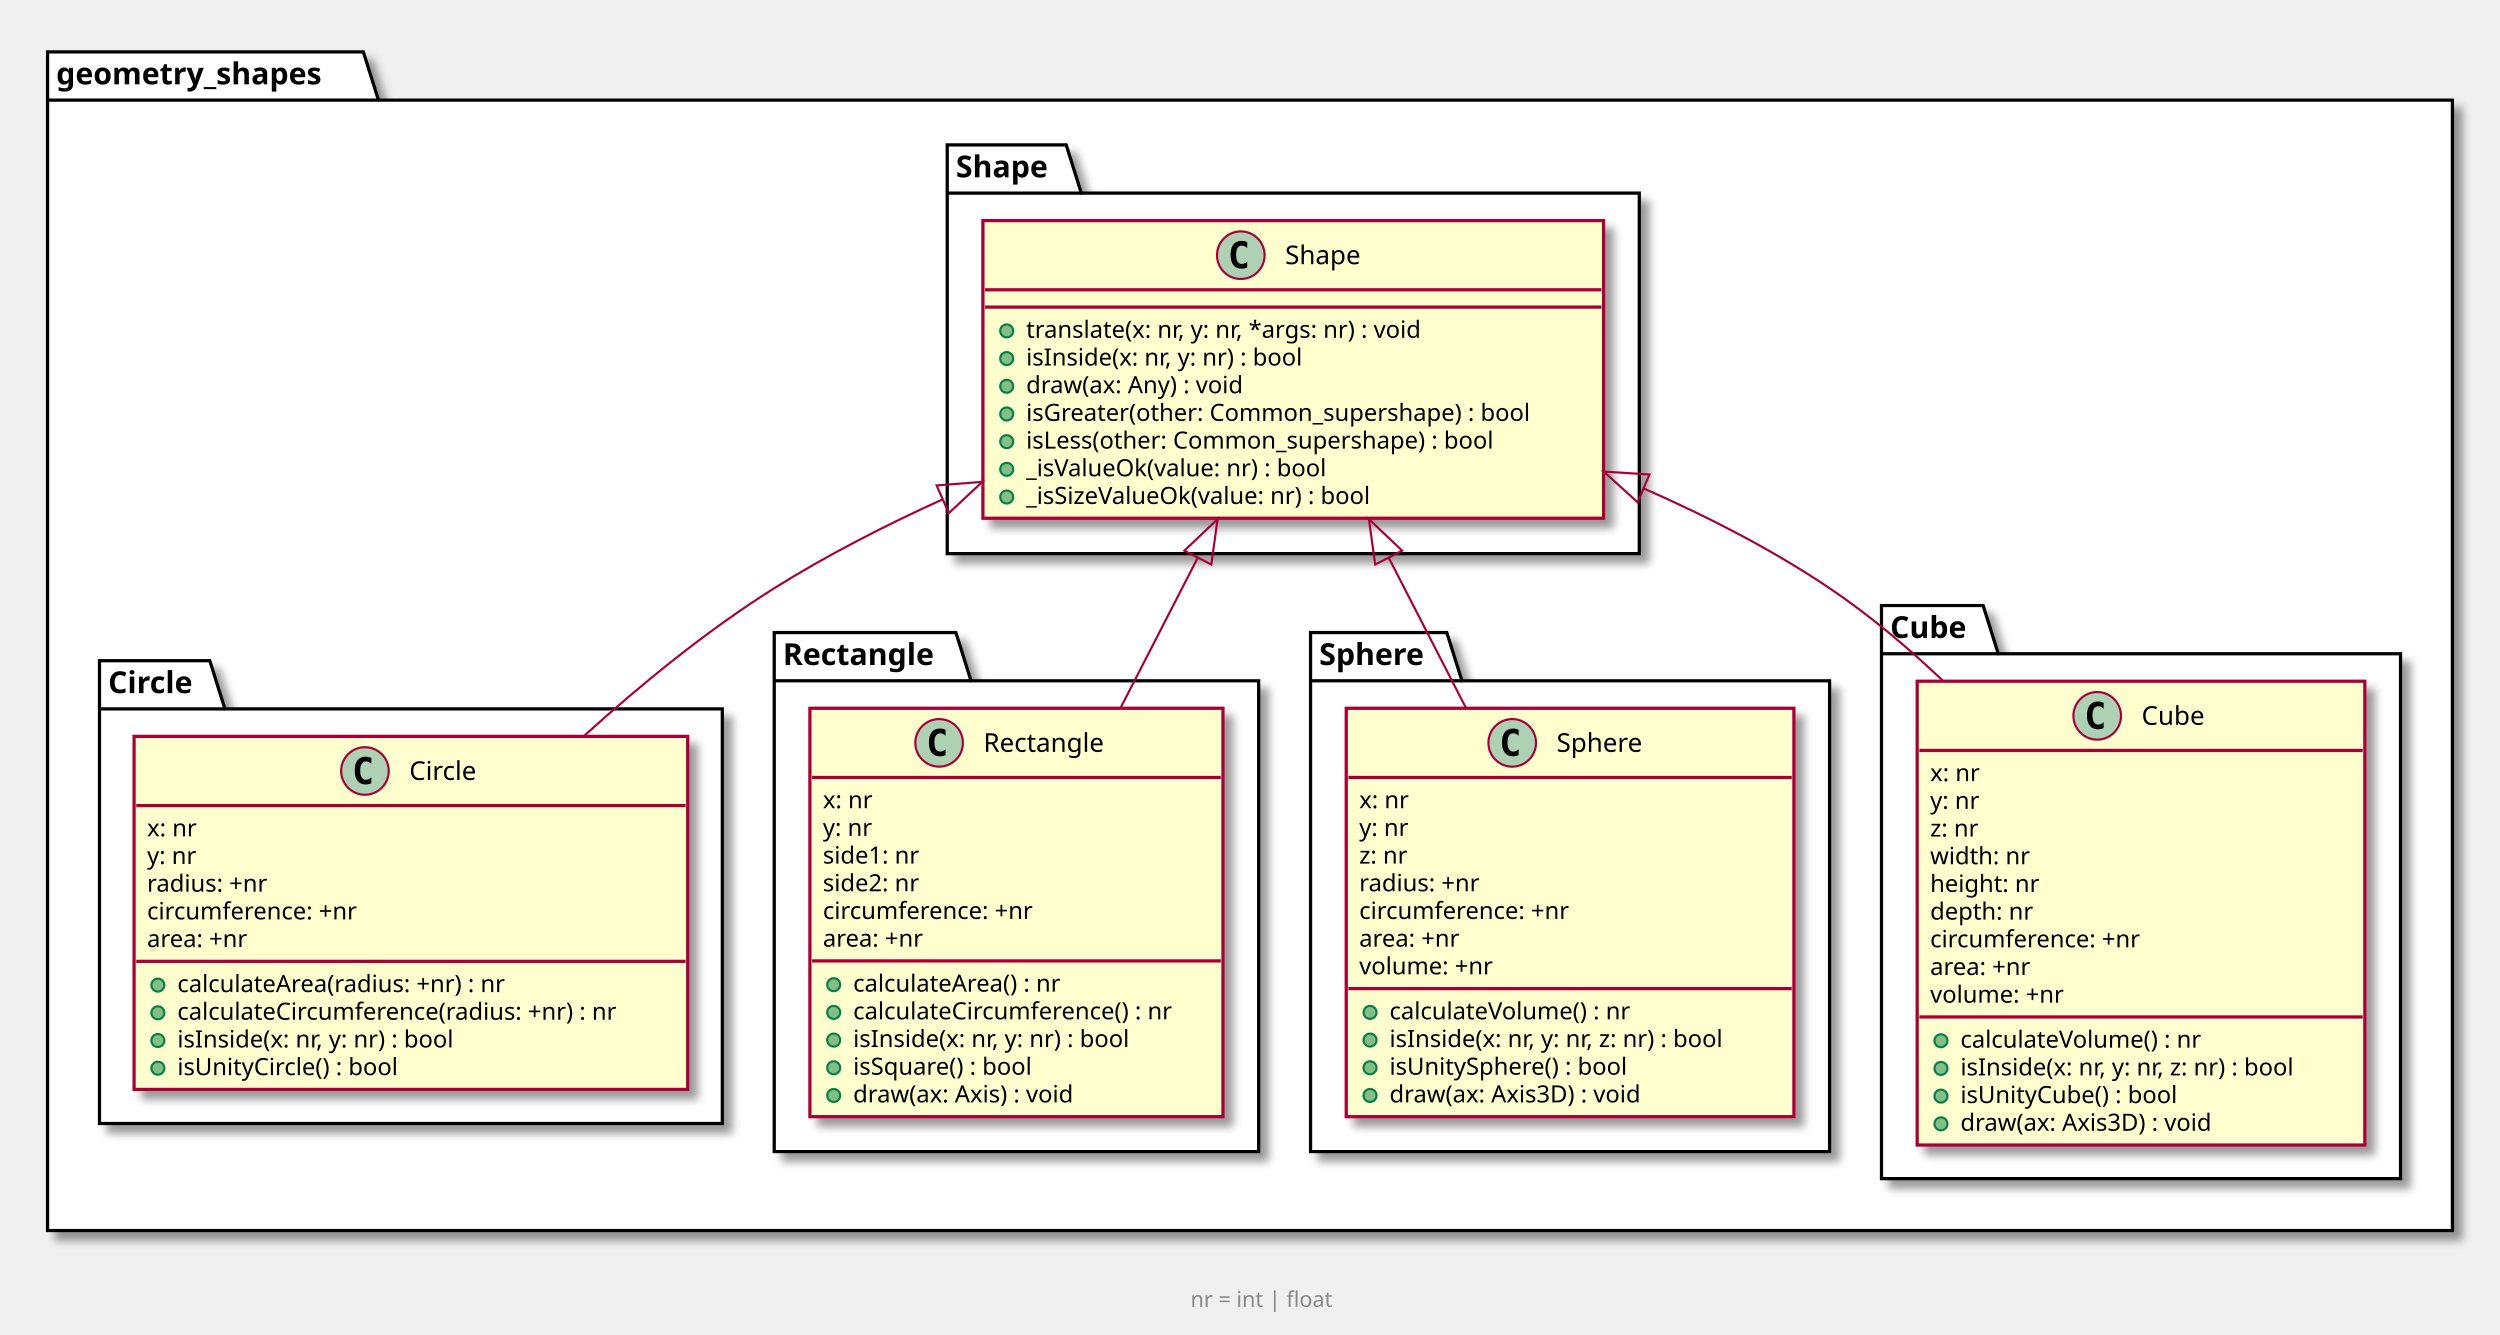
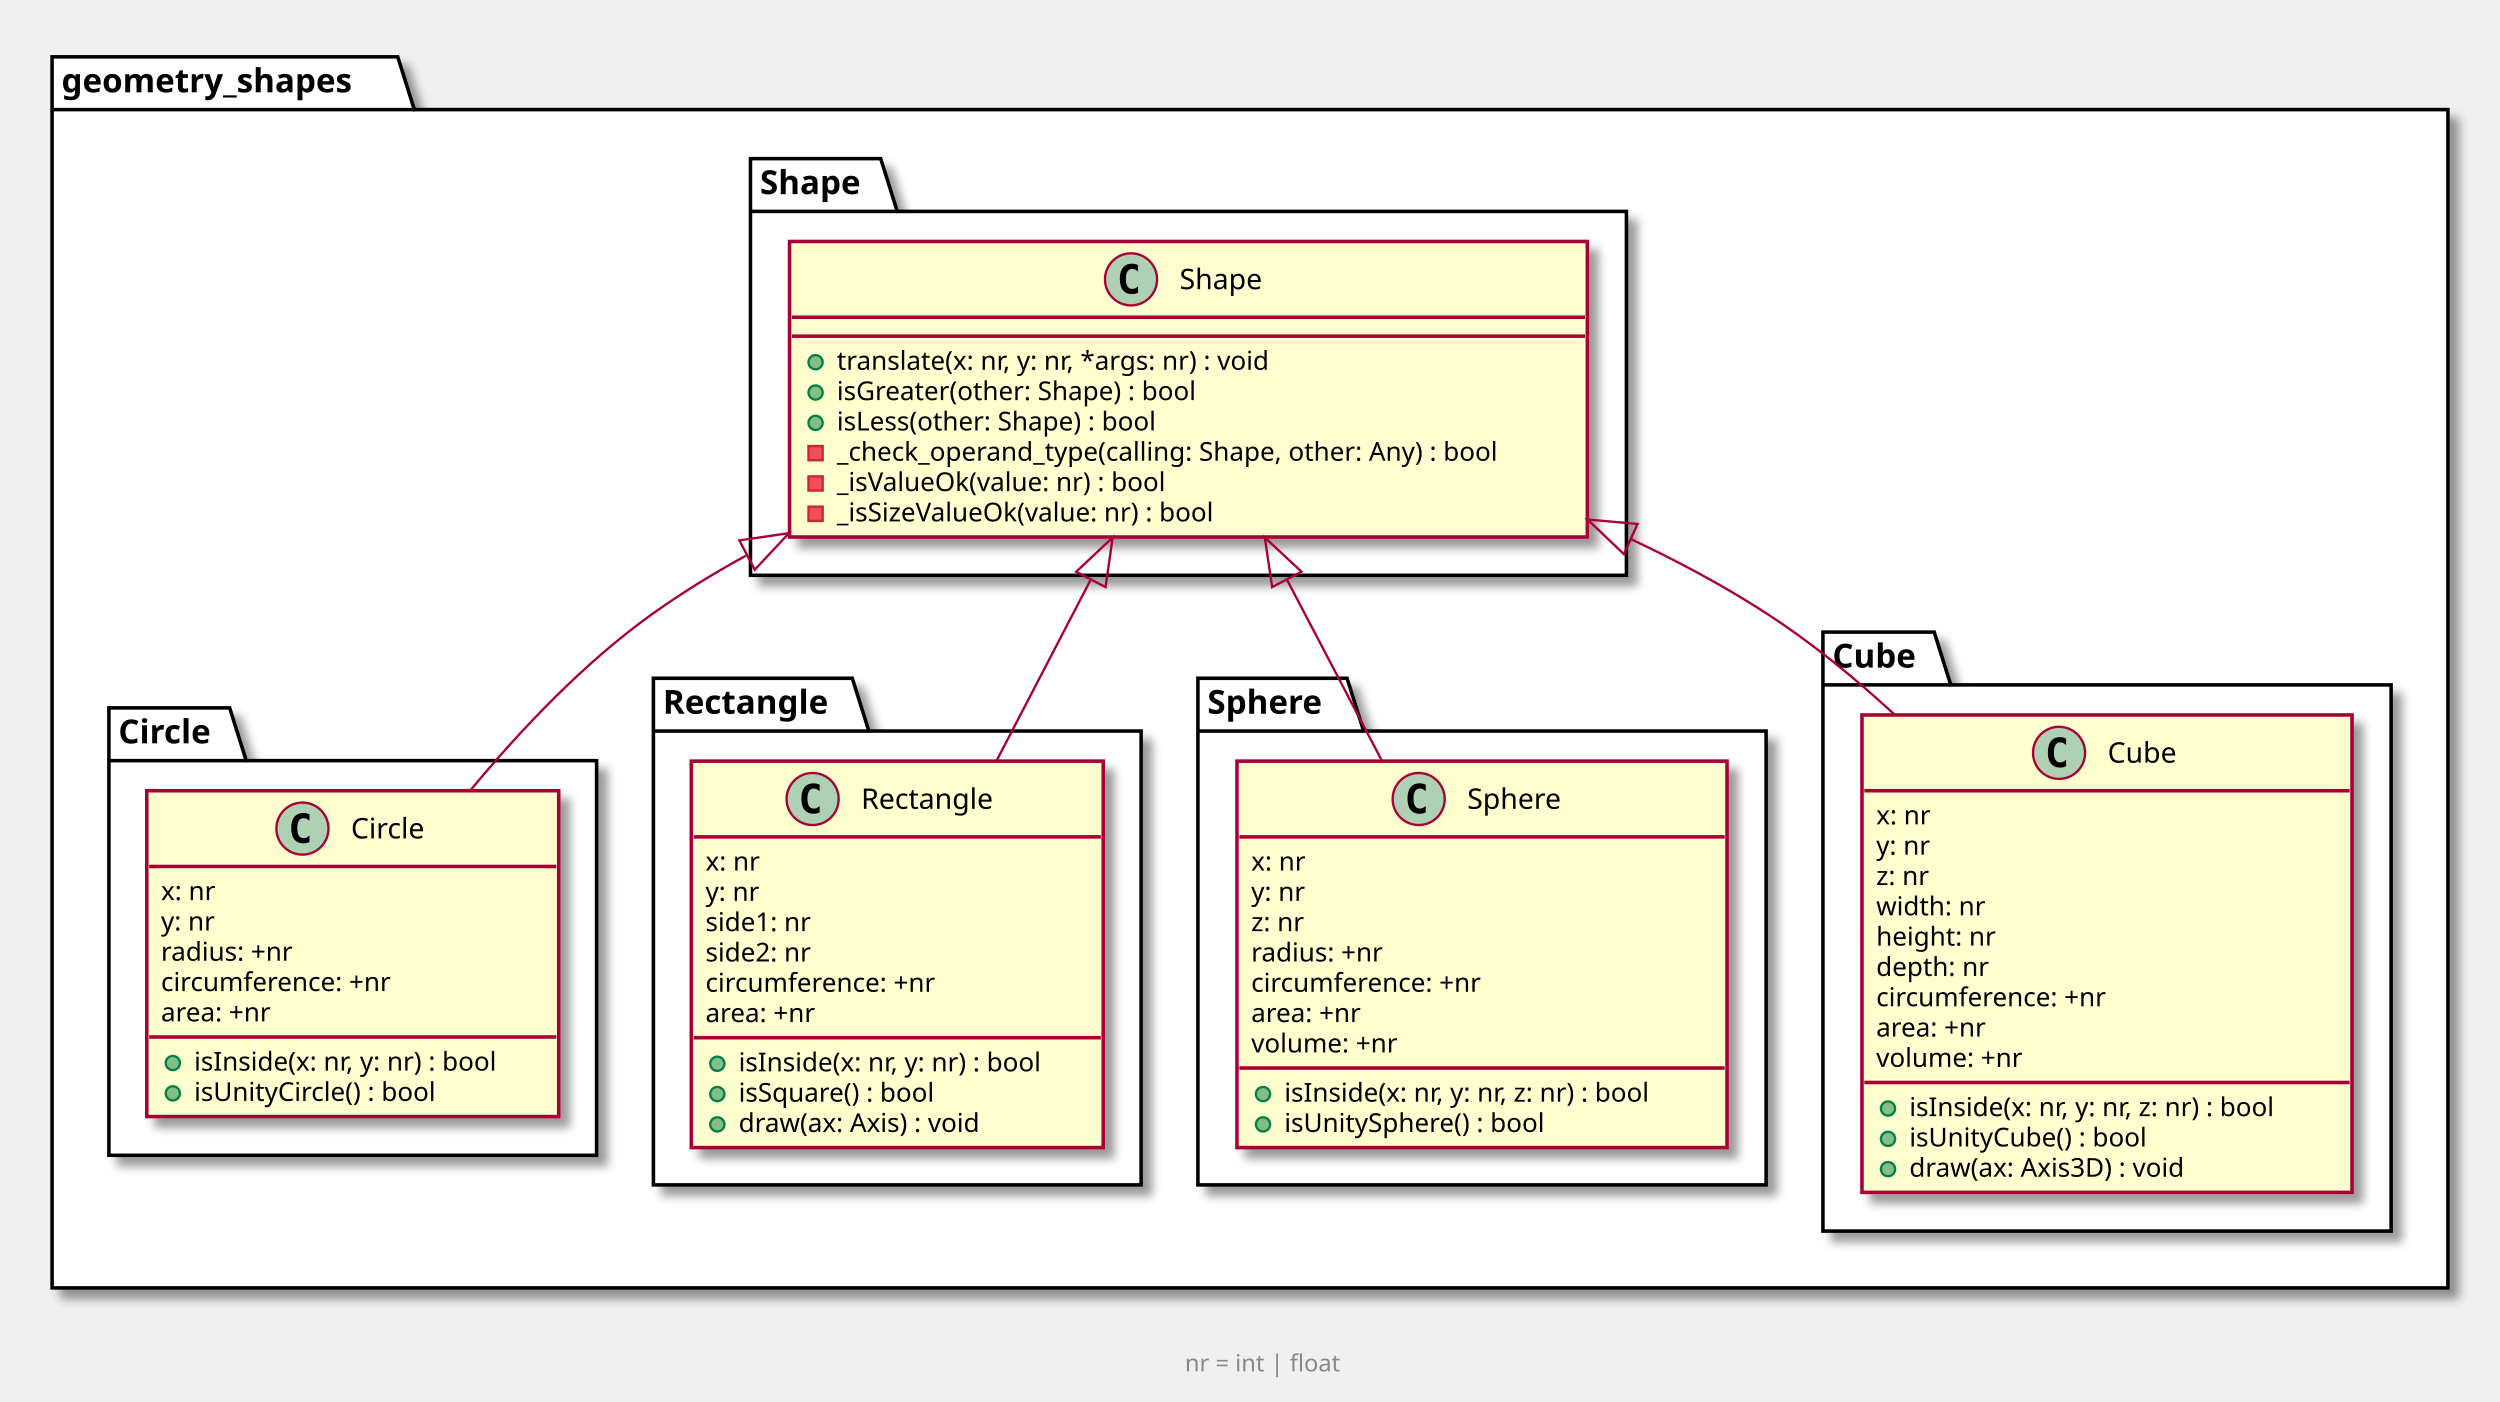
- <svg xmlns="http://www.w3.org/2000/svg" contentScriptType="application/ecmascript" contentStyleType="text/css" height="617px" preserveAspectRatio="none" style="width:1156px;height:617px;" version="1.1" viewBox="0 0 1156 617" width="1156px" zoomAndPan="magnify">
+ <svg xmlns="http://www.w3.org/2000/svg" contentScriptType="application/ecmascript" contentStyleType="text/css" height="592px" preserveAspectRatio="none" style="width:1056px;height:592px;" version="1.1" viewBox="0 0 1056 592" width="1056px" zoomAndPan="magnify">
  <defs>
-     <filter height="300%" id="f1wgmht0slujm6" width="300%" x="-1" y="-1">
+     <filter height="300%" id="f1jvk9qilzciih" width="300%" x="-1" y="-1">
      <feGaussianBlur result="blurOut" stdDeviation="2.0" />
      <feColorMatrix in="blurOut" result="blurOut2" type="matrix" values="0 0 0 0 0 0 0 0 0 0 0 0 0 0 0 0 0 0 .4 0" />
      <feOffset dx="4.0" dy="4.0" in="blurOut2" result="blurOut3" />
      <feBlend in="SourceGraphic" in2="blurOut3" mode="normal" />
    </filter>
  </defs>
  <g>
-     <polygon fill="#FFFFFF" filter="url(#f1wgmht0slujm6)" points="22,24,168,24,175,46.297,1134,46.297,1134,569,22,569,22,24" style="stroke: #000000; stroke-width: 1.5;" />
+     <polygon fill="#FFFFFF" filter="url(#f1jvk9qilzciih)" points="22,24,168,24,175,46.297,1034,46.297,1034,544,22,544,22,24" style="stroke: #000000; stroke-width: 1.5;" />
    <line style="stroke: #000000; stroke-width: 1.5;" x1="22" x2="175" y1="46.297" y2="46.297" />
    <text fill="#000000" font-family="sans-serif" font-size="14" font-weight="bold" lengthAdjust="spacingAndGlyphs" textLength="140" x="26" y="38.995">geometry_shapes</text>
-     <polygon fill="#FFFFFF" filter="url(#f1wgmht0slujm6)" points="438,67,493,67,500,89.297,758,89.297,758,256,438,256,438,67" style="stroke: #000000; stroke-width: 1.5;" />
-     <line style="stroke: #000000; stroke-width: 1.5;" x1="438" x2="500" y1="89.297" y2="89.297" />
-     <text fill="#000000" font-family="sans-serif" font-size="14" font-weight="bold" lengthAdjust="spacingAndGlyphs" textLength="49" x="442" y="81.995">Shape</text>
-     <polygon fill="#FFFFFF" filter="url(#f1wgmht0slujm6)" points="46,305.5,97,305.5,104,327.797,334,327.797,334,519.5,46,519.5,46,305.5" style="stroke: #000000; stroke-width: 1.5;" />
-     <line style="stroke: #000000; stroke-width: 1.5;" x1="46" x2="104" y1="327.797" y2="327.797" />
-     <text fill="#000000" font-family="sans-serif" font-size="14" font-weight="bold" lengthAdjust="spacingAndGlyphs" textLength="45" x="50" y="320.495">Circle</text>
-     <polygon fill="#FFFFFF" filter="url(#f1wgmht0slujm6)" points="358,292.5,442,292.5,449,314.797,582,314.797,582,532.5,358,532.5,358,292.5" style="stroke: #000000; stroke-width: 1.5;" />
-     <line style="stroke: #000000; stroke-width: 1.5;" x1="358" x2="449" y1="314.797" y2="314.797" />
-     <text fill="#000000" font-family="sans-serif" font-size="14" font-weight="bold" lengthAdjust="spacingAndGlyphs" textLength="78" x="362" y="307.495">Rectangle</text>
-     <polygon fill="#FFFFFF" filter="url(#f1wgmht0slujm6)" points="606,292.5,669,292.5,676,314.797,846,314.797,846,532.5,606,532.5,606,292.5" style="stroke: #000000; stroke-width: 1.5;" />
-     <line style="stroke: #000000; stroke-width: 1.5;" x1="606" x2="676" y1="314.797" y2="314.797" />
-     <text fill="#000000" font-family="sans-serif" font-size="14" font-weight="bold" lengthAdjust="spacingAndGlyphs" textLength="57" x="610" y="307.495">Sphere</text>
-     <polygon fill="#FFFFFF" filter="url(#f1wgmht0slujm6)" points="870,280,917,280,924,302.297,1110,302.297,1110,545,870,545,870,280" style="stroke: #000000; stroke-width: 1.5;" />
-     <line style="stroke: #000000; stroke-width: 1.5;" x1="870" x2="924" y1="302.297" y2="302.297" />
-     <text fill="#000000" font-family="sans-serif" font-size="14" font-weight="bold" lengthAdjust="spacingAndGlyphs" textLength="41" x="874" y="294.995">Cube</text>
-     <rect fill="#FEFECE" filter="url(#f1wgmht0slujm6)" height="137.633" id="geometry_shapes.Shape.Shape" style="stroke: #A80036; stroke-width: 1.5;" width="287" x="454.5" y="102" />
-     <ellipse cx="573.75" cy="118" fill="#ADD1B2" rx="11" ry="11" style="stroke: #A80036; stroke-width: 1.0;" />
-     <path d="M576.719,123.641 Q576.141,123.938 575.5,124.078 Q574.859,124.234 574.156,124.234 Q571.656,124.234 570.328,122.594 Q569.016,120.938 569.016,117.812 Q569.016,114.688 570.328,113.031 Q571.656,111.375 574.156,111.375 Q574.859,111.375 575.5,111.531 Q576.156,111.688 576.719,111.984 L576.719,114.703 Q576.094,114.125 575.5,113.859 Q574.906,113.578 574.281,113.578 Q572.938,113.578 572.25,114.656 Q571.562,115.719 571.562,117.812 Q571.562,119.906 572.25,120.984 Q572.938,122.047 574.281,122.047 Q574.906,122.047 575.5,121.781 Q576.094,121.5 576.719,120.922 L576.719,123.641 Z " />
-     <text fill="#000000" font-family="sans-serif" font-size="12" lengthAdjust="spacingAndGlyphs" textLength="40" x="594.25" y="122.154">Shape</text>
-     <line style="stroke: #A80036; stroke-width: 1.5;" x1="455.5" x2="740.5" y1="134" y2="134" />
-     <line style="stroke: #A80036; stroke-width: 1.5;" x1="455.5" x2="740.5" y1="142" y2="142" />
-     <ellipse cx="465.5" cy="153" fill="#84BE84" rx="3" ry="3" style="stroke: #038048; stroke-width: 1.0;" />
-     <text fill="#000000" font-family="sans-serif" font-size="11" lengthAdjust="spacingAndGlyphs" textLength="214" x="474.5" y="156.21">translate(x: nr, y: nr, *args: nr) : void</text>
-     <ellipse cx="465.5" cy="165.805" fill="#84BE84" rx="3" ry="3" style="stroke: #038048; stroke-width: 1.0;" />
-     <text fill="#000000" font-family="sans-serif" font-size="11" lengthAdjust="spacingAndGlyphs" textLength="148" x="474.5" y="169.015">isInside(x: nr, y: nr) : bool</text>
-     <ellipse cx="465.5" cy="178.609" fill="#84BE84" rx="3" ry="3" style="stroke: #038048; stroke-width: 1.0;" />
-     <text fill="#000000" font-family="sans-serif" font-size="11" lengthAdjust="spacingAndGlyphs" textLength="112" x="474.5" y="181.82">draw(ax: Any) : void</text>
-     <ellipse cx="465.5" cy="191.414" fill="#84BE84" rx="3" ry="3" style="stroke: #038048; stroke-width: 1.0;" />
-     <text fill="#000000" font-family="sans-serif" font-size="11" lengthAdjust="spacingAndGlyphs" textLength="261" x="474.5" y="194.625">isGreater(other: Common_supershape) : bool</text>
-     <ellipse cx="465.5" cy="204.219" fill="#84BE84" rx="3" ry="3" style="stroke: #038048; stroke-width: 1.0;" />
-     <text fill="#000000" font-family="sans-serif" font-size="11" lengthAdjust="spacingAndGlyphs" textLength="244" x="474.5" y="207.429">isLess(other: Common_supershape) : bool</text>
-     <ellipse cx="465.5" cy="217.023" fill="#84BE84" rx="3" ry="3" style="stroke: #038048; stroke-width: 1.0;" />
-     <text fill="#000000" font-family="sans-serif" font-size="11" lengthAdjust="spacingAndGlyphs" textLength="156" x="474.5" y="220.234">_isValueOk(value: nr) : bool</text>
-     <ellipse cx="465.5" cy="229.828" fill="#84BE84" rx="3" ry="3" style="stroke: #038048; stroke-width: 1.0;" />
-     <text fill="#000000" font-family="sans-serif" font-size="11" lengthAdjust="spacingAndGlyphs" textLength="179" x="474.5" y="233.039">_isSizeValueOk(value: nr) : bool</text>
-     <rect fill="#FEFECE" filter="url(#f1wgmht0slujm6)" height="163.242" id="geometry_shapes.Circle.Circle" style="stroke: #A80036; stroke-width: 1.5;" width="256" x="62" y="340.5" />
-     <ellipse cx="168.75" cy="356.5" fill="#ADD1B2" rx="11" ry="11" style="stroke: #A80036; stroke-width: 1.0;" />
-     <path d="M171.719,362.141 Q171.141,362.438 170.5,362.578 Q169.859,362.734 169.156,362.734 Q166.656,362.734 165.328,361.094 Q164.016,359.438 164.016,356.312 Q164.016,353.188 165.328,351.531 Q166.656,349.875 169.156,349.875 Q169.859,349.875 170.5,350.031 Q171.156,350.188 171.719,350.484 L171.719,353.203 Q171.094,352.625 170.5,352.359 Q169.906,352.078 169.281,352.078 Q167.938,352.078 167.25,353.156 Q166.562,354.219 166.562,356.312 Q166.562,358.406 167.25,359.484 Q167.938,360.547 169.281,360.547 Q169.906,360.547 170.5,360.281 Q171.094,360 171.719,359.422 L171.719,362.141 Z " />
-     <text fill="#000000" font-family="sans-serif" font-size="12" lengthAdjust="spacingAndGlyphs" textLength="34" x="189.25" y="360.654">Circle</text>
-     <line style="stroke: #A80036; stroke-width: 1.5;" x1="63" x2="317" y1="372.5" y2="372.5" />
-     <text fill="#000000" font-family="sans-serif" font-size="11" lengthAdjust="spacingAndGlyphs" textLength="26" x="68" y="386.71">x: nr</text>
-     <text fill="#000000" font-family="sans-serif" font-size="11" lengthAdjust="spacingAndGlyphs" textLength="26" x="68" y="399.515">y: nr</text>
-     <text fill="#000000" font-family="sans-serif" font-size="11" lengthAdjust="spacingAndGlyphs" textLength="65" x="68" y="412.32">radius: +nr</text>
-     <text fill="#000000" font-family="sans-serif" font-size="11" lengthAdjust="spacingAndGlyphs" textLength="110" x="68" y="425.125">circumference: +nr</text>
-     <text fill="#000000" font-family="sans-serif" font-size="11" lengthAdjust="spacingAndGlyphs" textLength="55" x="68" y="437.929">area: +nr</text>
-     <line style="stroke: #A80036; stroke-width: 1.5;" x1="63" x2="317" y1="444.523" y2="444.523" />
-     <ellipse cx="73" cy="455.523" fill="#84BE84" rx="3" ry="3" style="stroke: #038048; stroke-width: 1.0;" />
-     <text fill="#000000" font-family="sans-serif" font-size="11" lengthAdjust="spacingAndGlyphs" textLength="173" x="82" y="458.734">calculateArea(radius: +nr) : nr</text>
-     <ellipse cx="73" cy="468.328" fill="#84BE84" rx="3" ry="3" style="stroke: #038048; stroke-width: 1.0;" />
-     <text fill="#000000" font-family="sans-serif" font-size="11" lengthAdjust="spacingAndGlyphs" textLength="230" x="82" y="471.539">calculateCircumference(radius: +nr) : nr</text>
-     <ellipse cx="73" cy="481.133" fill="#84BE84" rx="3" ry="3" style="stroke: #038048; stroke-width: 1.0;" />
-     <text fill="#000000" font-family="sans-serif" font-size="11" lengthAdjust="spacingAndGlyphs" textLength="148" x="82" y="484.343">isInside(x: nr, y: nr) : bool</text>
-     <ellipse cx="73" cy="493.938" fill="#84BE84" rx="3" ry="3" style="stroke: #038048; stroke-width: 1.0;" />
-     <text fill="#000000" font-family="sans-serif" font-size="11" lengthAdjust="spacingAndGlyphs" textLength="114" x="82" y="497.148">isUnityCircle() : bool</text>
-     <rect fill="#FEFECE" filter="url(#f1wgmht0slujm6)" height="188.852" id="geometry_shapes.Rectangle.Rectangle" style="stroke: #A80036; stroke-width: 1.5;" width="191" x="374.5" y="327.5" />
-     <ellipse cx="434.25" cy="343.5" fill="#ADD1B2" rx="11" ry="11" style="stroke: #A80036; stroke-width: 1.0;" />
-     <path d="M437.219,349.141 Q436.641,349.438 436,349.578 Q435.359,349.734 434.656,349.734 Q432.156,349.734 430.828,348.094 Q429.516,346.438 429.516,343.312 Q429.516,340.188 430.828,338.531 Q432.156,336.875 434.656,336.875 Q435.359,336.875 436,337.031 Q436.656,337.188 437.219,337.484 L437.219,340.203 Q436.594,339.625 436,339.359 Q435.406,339.078 434.781,339.078 Q433.438,339.078 432.75,340.156 Q432.062,341.219 432.062,343.312 Q432.062,345.406 432.75,346.484 Q433.438,347.547 434.781,347.547 Q435.406,347.547 436,347.281 Q436.594,347 437.219,346.422 L437.219,349.141 Z " />
-     <text fill="#000000" font-family="sans-serif" font-size="12" lengthAdjust="spacingAndGlyphs" textLength="63" x="454.75" y="347.654">Rectangle</text>
-     <line style="stroke: #A80036; stroke-width: 1.5;" x1="375.5" x2="564.5" y1="359.5" y2="359.5" />
-     <text fill="#000000" font-family="sans-serif" font-size="11" lengthAdjust="spacingAndGlyphs" textLength="26" x="380.5" y="373.71">x: nr</text>
-     <text fill="#000000" font-family="sans-serif" font-size="11" lengthAdjust="spacingAndGlyphs" textLength="26" x="380.5" y="386.515">y: nr</text>
-     <text fill="#000000" font-family="sans-serif" font-size="11" lengthAdjust="spacingAndGlyphs" textLength="51" x="380.5" y="399.32">side1: nr</text>
-     <text fill="#000000" font-family="sans-serif" font-size="11" lengthAdjust="spacingAndGlyphs" textLength="51" x="380.5" y="412.125">side2: nr</text>
-     <text fill="#000000" font-family="sans-serif" font-size="11" lengthAdjust="spacingAndGlyphs" textLength="110" x="380.5" y="424.929">circumference: +nr</text>
-     <text fill="#000000" font-family="sans-serif" font-size="11" lengthAdjust="spacingAndGlyphs" textLength="55" x="380.5" y="437.734">area: +nr</text>
-     <line style="stroke: #A80036; stroke-width: 1.5;" x1="375.5" x2="564.5" y1="444.328" y2="444.328" />
-     <ellipse cx="385.5" cy="455.328" fill="#84BE84" rx="3" ry="3" style="stroke: #038048; stroke-width: 1.0;" />
-     <text fill="#000000" font-family="sans-serif" font-size="11" lengthAdjust="spacingAndGlyphs" textLength="108" x="394.5" y="458.539">calculateArea() : nr</text>
-     <ellipse cx="385.5" cy="468.133" fill="#84BE84" rx="3" ry="3" style="stroke: #038048; stroke-width: 1.0;" />
-     <text fill="#000000" font-family="sans-serif" font-size="11" lengthAdjust="spacingAndGlyphs" textLength="165" x="394.5" y="471.343">calculateCircumference() : nr</text>
-     <ellipse cx="385.5" cy="480.938" fill="#84BE84" rx="3" ry="3" style="stroke: #038048; stroke-width: 1.0;" />
-     <text fill="#000000" font-family="sans-serif" font-size="11" lengthAdjust="spacingAndGlyphs" textLength="148" x="394.5" y="484.148">isInside(x: nr, y: nr) : bool</text>
-     <ellipse cx="385.5" cy="493.742" fill="#84BE84" rx="3" ry="3" style="stroke: #038048; stroke-width: 1.0;" />
-     <text fill="#000000" font-family="sans-serif" font-size="11" lengthAdjust="spacingAndGlyphs" textLength="95" x="394.5" y="496.953">isSquare() : bool</text>
-     <ellipse cx="385.5" cy="506.547" fill="#84BE84" rx="3" ry="3" style="stroke: #038048; stroke-width: 1.0;" />
-     <text fill="#000000" font-family="sans-serif" font-size="11" lengthAdjust="spacingAndGlyphs" textLength="115" x="394.5" y="509.757">draw(ax: Axis) : void</text>
-     <rect fill="#FEFECE" filter="url(#f1wgmht0slujm6)" height="188.852" id="geometry_shapes.Sphere.Sphere" style="stroke: #A80036; stroke-width: 1.5;" width="207" x="622.5" y="327.5" />
-     <ellipse cx="699.25" cy="343.5" fill="#ADD1B2" rx="11" ry="11" style="stroke: #A80036; stroke-width: 1.0;" />
-     <path d="M702.219,349.141 Q701.641,349.438 701,349.578 Q700.359,349.734 699.656,349.734 Q697.156,349.734 695.828,348.094 Q694.516,346.438 694.516,343.312 Q694.516,340.188 695.828,338.531 Q697.156,336.875 699.656,336.875 Q700.359,336.875 701,337.031 Q701.656,337.188 702.219,337.484 L702.219,340.203 Q701.594,339.625 701,339.359 Q700.406,339.078 699.781,339.078 Q698.438,339.078 697.75,340.156 Q697.062,341.219 697.062,343.312 Q697.062,345.406 697.75,346.484 Q698.438,347.547 699.781,347.547 Q700.406,347.547 701,347.281 Q701.594,347 702.219,346.422 L702.219,349.141 Z " />
-     <text fill="#000000" font-family="sans-serif" font-size="12" lengthAdjust="spacingAndGlyphs" textLength="45" x="719.75" y="347.654">Sphere</text>
-     <line style="stroke: #A80036; stroke-width: 1.5;" x1="623.5" x2="828.5" y1="359.5" y2="359.5" />
-     <text fill="#000000" font-family="sans-serif" font-size="11" lengthAdjust="spacingAndGlyphs" textLength="26" x="628.5" y="373.71">x: nr</text>
-     <text fill="#000000" font-family="sans-serif" font-size="11" lengthAdjust="spacingAndGlyphs" textLength="26" x="628.5" y="386.515">y: nr</text>
-     <text fill="#000000" font-family="sans-serif" font-size="11" lengthAdjust="spacingAndGlyphs" textLength="25" x="628.5" y="399.32">z: nr</text>
-     <text fill="#000000" font-family="sans-serif" font-size="11" lengthAdjust="spacingAndGlyphs" textLength="65" x="628.5" y="412.125">radius: +nr</text>
-     <text fill="#000000" font-family="sans-serif" font-size="11" lengthAdjust="spacingAndGlyphs" textLength="110" x="628.5" y="424.929">circumference: +nr</text>
-     <text fill="#000000" font-family="sans-serif" font-size="11" lengthAdjust="spacingAndGlyphs" textLength="55" x="628.5" y="437.734">area: +nr</text>
-     <text fill="#000000" font-family="sans-serif" font-size="11" lengthAdjust="spacingAndGlyphs" textLength="70" x="628.5" y="450.539">volume: +nr</text>
-     <line style="stroke: #A80036; stroke-width: 1.5;" x1="623.5" x2="828.5" y1="457.133" y2="457.133" />
-     <ellipse cx="633.5" cy="468.133" fill="#84BE84" rx="3" ry="3" style="stroke: #038048; stroke-width: 1.0;" />
-     <text fill="#000000" font-family="sans-serif" font-size="11" lengthAdjust="spacingAndGlyphs" textLength="124" x="642.5" y="471.343">calculateVolume() : nr</text>
-     <ellipse cx="633.5" cy="480.938" fill="#84BE84" rx="3" ry="3" style="stroke: #038048; stroke-width: 1.0;" />
-     <text fill="#000000" font-family="sans-serif" font-size="11" lengthAdjust="spacingAndGlyphs" textLength="181" x="642.5" y="484.148">isInside(x: nr, y: nr, z: nr) : bool</text>
-     <ellipse cx="633.5" cy="493.742" fill="#84BE84" rx="3" ry="3" style="stroke: #038048; stroke-width: 1.0;" />
-     <text fill="#000000" font-family="sans-serif" font-size="11" lengthAdjust="spacingAndGlyphs" textLength="123" x="642.5" y="496.953">isUnitySphere() : bool</text>
-     <ellipse cx="633.5" cy="506.547" fill="#84BE84" rx="3" ry="3" style="stroke: #038048; stroke-width: 1.0;" />
-     <text fill="#000000" font-family="sans-serif" font-size="11" lengthAdjust="spacingAndGlyphs" textLength="130" x="642.5" y="509.757">draw(ax: Axis3D) : void</text>
-     <rect fill="#FEFECE" filter="url(#f1wgmht0slujm6)" height="214.461" id="geometry_shapes.Cube.Cube" style="stroke: #A80036; stroke-width: 1.5;" width="207" x="886.5" y="315" />
-     <ellipse cx="969.75" cy="331" fill="#ADD1B2" rx="11" ry="11" style="stroke: #A80036; stroke-width: 1.0;" />
-     <path d="M972.719,336.641 Q972.141,336.938 971.5,337.078 Q970.859,337.234 970.156,337.234 Q967.656,337.234 966.328,335.594 Q965.016,333.938 965.016,330.812 Q965.016,327.688 966.328,326.031 Q967.656,324.375 970.156,324.375 Q970.859,324.375 971.5,324.531 Q972.156,324.688 972.719,324.984 L972.719,327.703 Q972.094,327.125 971.5,326.859 Q970.906,326.578 970.281,326.578 Q968.938,326.578 968.25,327.656 Q967.562,328.719 967.562,330.812 Q967.562,332.906 968.25,333.984 Q968.938,335.047 970.281,335.047 Q970.906,335.047 971.5,334.781 Q972.094,334.5 972.719,333.922 L972.719,336.641 Z " />
-     <text fill="#000000" font-family="sans-serif" font-size="12" lengthAdjust="spacingAndGlyphs" textLength="32" x="990.25" y="335.154">Cube</text>
-     <line style="stroke: #A80036; stroke-width: 1.5;" x1="887.5" x2="1092.5" y1="347" y2="347" />
-     <text fill="#000000" font-family="sans-serif" font-size="11" lengthAdjust="spacingAndGlyphs" textLength="26" x="892.5" y="361.21">x: nr</text>
-     <text fill="#000000" font-family="sans-serif" font-size="11" lengthAdjust="spacingAndGlyphs" textLength="26" x="892.5" y="374.015">y: nr</text>
-     <text fill="#000000" font-family="sans-serif" font-size="11" lengthAdjust="spacingAndGlyphs" textLength="25" x="892.5" y="386.82">z: nr</text>
-     <text fill="#000000" font-family="sans-serif" font-size="11" lengthAdjust="spacingAndGlyphs" textLength="50" x="892.5" y="399.625">width: nr</text>
-     <text fill="#000000" font-family="sans-serif" font-size="11" lengthAdjust="spacingAndGlyphs" textLength="55" x="892.5" y="412.429">height: nr</text>
-     <text fill="#000000" font-family="sans-serif" font-size="11" lengthAdjust="spacingAndGlyphs" textLength="52" x="892.5" y="425.234">depth: nr</text>
-     <text fill="#000000" font-family="sans-serif" font-size="11" lengthAdjust="spacingAndGlyphs" textLength="110" x="892.5" y="438.039">circumference: +nr</text>
-     <text fill="#000000" font-family="sans-serif" font-size="11" lengthAdjust="spacingAndGlyphs" textLength="55" x="892.5" y="450.843">area: +nr</text>
-     <text fill="#000000" font-family="sans-serif" font-size="11" lengthAdjust="spacingAndGlyphs" textLength="70" x="892.5" y="463.648">volume: +nr</text>
-     <line style="stroke: #A80036; stroke-width: 1.5;" x1="887.5" x2="1092.5" y1="470.242" y2="470.242" />
-     <ellipse cx="897.5" cy="481.242" fill="#84BE84" rx="3" ry="3" style="stroke: #038048; stroke-width: 1.0;" />
-     <text fill="#000000" font-family="sans-serif" font-size="11" lengthAdjust="spacingAndGlyphs" textLength="124" x="906.5" y="484.453">calculateVolume() : nr</text>
-     <ellipse cx="897.5" cy="494.047" fill="#84BE84" rx="3" ry="3" style="stroke: #038048; stroke-width: 1.0;" />
-     <text fill="#000000" font-family="sans-serif" font-size="11" lengthAdjust="spacingAndGlyphs" textLength="181" x="906.5" y="497.257">isInside(x: nr, y: nr, z: nr) : bool</text>
-     <ellipse cx="897.5" cy="506.852" fill="#84BE84" rx="3" ry="3" style="stroke: #038048; stroke-width: 1.0;" />
-     <text fill="#000000" font-family="sans-serif" font-size="11" lengthAdjust="spacingAndGlyphs" textLength="111" x="906.5" y="510.062">isUnityCube() : bool</text>
-     <ellipse cx="897.5" cy="519.656" fill="#84BE84" rx="3" ry="3" style="stroke: #038048; stroke-width: 1.0;" />
-     <text fill="#000000" font-family="sans-serif" font-size="11" lengthAdjust="spacingAndGlyphs" textLength="130" x="906.5" y="522.867">draw(ax: Axis3D) : void</text>
-     <path d="M435.75,230.95 C409.01,243.09 382.16,256.85 358,272 C327.28,291.26 296.71,316.2 270.24,340.13 " fill="none" id="geometry_shapes.Shape.Shape&lt;-geometry_shapes.Circle.Circle" style="stroke: #A80036; stroke-width: 1.0;" />
-     <polygon fill="none" points="433.09,224.47,454.21,222.81,438.73,237.28,433.09,224.47" style="stroke: #A80036; stroke-width: 1.0;" />
-     <path d="M553.82,257.95 C542.3,280.35 529.84,304.6 518.13,327.37 " fill="none" id="geometry_shapes.Shape.Shape&lt;-geometry_shapes.Rectangle.Rectangle" style="stroke: #A80036; stroke-width: 1.0;" />
-     <polygon fill="none" points="547.65,254.63,563.02,240.04,560.11,261.03,547.65,254.63" style="stroke: #A80036; stroke-width: 1.0;" />
-     <path d="M642.18,257.95 C653.7,280.35 666.16,304.6 677.87,327.37 " fill="none" id="geometry_shapes.Shape.Shape&lt;-geometry_shapes.Sphere.Sphere" style="stroke: #A80036; stroke-width: 1.0;" />
-     <polygon fill="none" points="635.89,261.03,632.98,240.04,648.35,254.63,635.89,261.03" style="stroke: #A80036; stroke-width: 1.0;" />
-     <path d="M760.02,225.86 C789.77,238.89 819.7,254.28 846,272 C864.2,284.26 881.9,299.14 898.31,314.69 " fill="none" id="geometry_shapes.Shape.Shape&lt;-geometry_shapes.Cube.Cube" style="stroke: #A80036; stroke-width: 1.0;" />
-     <polygon fill="none" points="757.25,232.29,741.56,218.05,762.71,219.4,757.25,232.29" style="stroke: #A80036; stroke-width: 1.0;" />
-     <text fill="#888888" font-family="sans-serif" font-size="10" lengthAdjust="spacingAndGlyphs" textLength="67" x="550.5" y="604.282">nr = int | float</text>
+     <polygon fill="#FFFFFF" filter="url(#f1jvk9qilzciih)" points="317,67,372,67,379,89.297,687,89.297,687,243,317,243,317,67" style="stroke: #000000; stroke-width: 1.5;" />
+     <line style="stroke: #000000; stroke-width: 1.5;" x1="317" x2="379" y1="89.297" y2="89.297" />
+     <text fill="#000000" font-family="sans-serif" font-size="14" font-weight="bold" lengthAdjust="spacingAndGlyphs" textLength="49" x="321" y="81.995">Shape</text>
+     <polygon fill="#FFFFFF" filter="url(#f1jvk9qilzciih)" points="46,299,97,299,104,321.297,252,321.297,252,488,46,488,46,299" style="stroke: #000000; stroke-width: 1.5;" />
+     <line style="stroke: #000000; stroke-width: 1.5;" x1="46" x2="104" y1="321.297" y2="321.297" />
+     <text fill="#000000" font-family="sans-serif" font-size="14" font-weight="bold" lengthAdjust="spacingAndGlyphs" textLength="45" x="50" y="313.995">Circle</text>
+     <polygon fill="#FFFFFF" filter="url(#f1jvk9qilzciih)" points="276,286.5,360,286.5,367,308.797,482,308.797,482,500.5,276,500.5,276,286.5" style="stroke: #000000; stroke-width: 1.5;" />
+     <line style="stroke: #000000; stroke-width: 1.5;" x1="276" x2="367" y1="308.797" y2="308.797" />
+     <text fill="#000000" font-family="sans-serif" font-size="14" font-weight="bold" lengthAdjust="spacingAndGlyphs" textLength="78" x="280" y="301.495">Rectangle</text>
+     <polygon fill="#FFFFFF" filter="url(#f1jvk9qilzciih)" points="506,286.5,569,286.5,576,308.797,746,308.797,746,500.5,506,500.5,506,286.5" style="stroke: #000000; stroke-width: 1.5;" />
+     <line style="stroke: #000000; stroke-width: 1.5;" x1="506" x2="576" y1="308.797" y2="308.797" />
+     <text fill="#000000" font-family="sans-serif" font-size="14" font-weight="bold" lengthAdjust="spacingAndGlyphs" textLength="57" x="510" y="301.495">Sphere</text>
+     <polygon fill="#FFFFFF" filter="url(#f1jvk9qilzciih)" points="770,267,817,267,824,289.297,1010,289.297,1010,520,770,520,770,267" style="stroke: #000000; stroke-width: 1.5;" />
+     <line style="stroke: #000000; stroke-width: 1.5;" x1="770" x2="824" y1="289.297" y2="289.297" />
+     <text fill="#000000" font-family="sans-serif" font-size="14" font-weight="bold" lengthAdjust="spacingAndGlyphs" textLength="41" x="774" y="281.995">Cube</text>
+     <rect fill="#FEFECE" filter="url(#f1jvk9qilzciih)" height="124.828" id="geometry_shapes.Shape.Shape" style="stroke: #A80036; stroke-width: 1.5;" width="337" x="333.5" y="102" />
+     <ellipse cx="477.75" cy="118" fill="#ADD1B2" rx="11" ry="11" style="stroke: #A80036; stroke-width: 1.0;" />
+     <path d="M480.719,123.641 Q480.141,123.938 479.5,124.078 Q478.859,124.234 478.156,124.234 Q475.656,124.234 474.328,122.594 Q473.016,120.938 473.016,117.812 Q473.016,114.688 474.328,113.031 Q475.656,111.375 478.156,111.375 Q478.859,111.375 479.5,111.531 Q480.156,111.688 480.719,111.984 L480.719,114.703 Q480.094,114.125 479.5,113.859 Q478.906,113.578 478.281,113.578 Q476.938,113.578 476.25,114.656 Q475.562,115.719 475.562,117.812 Q475.562,119.906 476.25,120.984 Q476.938,122.047 478.281,122.047 Q478.906,122.047 479.5,121.781 Q480.094,121.5 480.719,120.922 L480.719,123.641 Z " />
+     <text fill="#000000" font-family="sans-serif" font-size="12" lengthAdjust="spacingAndGlyphs" textLength="40" x="498.25" y="122.154">Shape</text>
+     <line style="stroke: #A80036; stroke-width: 1.5;" x1="334.5" x2="669.5" y1="134" y2="134" />
+     <line style="stroke: #A80036; stroke-width: 1.5;" x1="334.5" x2="669.5" y1="142" y2="142" />
+     <ellipse cx="344.5" cy="153" fill="#84BE84" rx="3" ry="3" style="stroke: #038048; stroke-width: 1.0;" />
+     <text fill="#000000" font-family="sans-serif" font-size="11" lengthAdjust="spacingAndGlyphs" textLength="214" x="353.5" y="156.21">translate(x: nr, y: nr, *args: nr) : void</text>
+     <ellipse cx="344.5" cy="165.805" fill="#84BE84" rx="3" ry="3" style="stroke: #038048; stroke-width: 1.0;" />
+     <text fill="#000000" font-family="sans-serif" font-size="11" lengthAdjust="spacingAndGlyphs" textLength="172" x="353.5" y="169.015">isGreater(other: Shape) : bool</text>
+     <ellipse cx="344.5" cy="178.609" fill="#84BE84" rx="3" ry="3" style="stroke: #038048; stroke-width: 1.0;" />
+     <text fill="#000000" font-family="sans-serif" font-size="11" lengthAdjust="spacingAndGlyphs" textLength="155" x="353.5" y="181.82">isLess(other: Shape) : bool</text>
+     <rect fill="#F24D5C" height="6" style="stroke: #C82930; stroke-width: 1.0;" width="6" x="341.5" y="188.414" />
+     <text fill="#000000" font-family="sans-serif" font-size="11" lengthAdjust="spacingAndGlyphs" textLength="311" x="353.5" y="194.625">_check_operand_type(calling: Shape, other: Any) : bool</text>
+     <rect fill="#F24D5C" height="6" style="stroke: #C82930; stroke-width: 1.0;" width="6" x="341.5" y="201.219" />
+     <text fill="#000000" font-family="sans-serif" font-size="11" lengthAdjust="spacingAndGlyphs" textLength="156" x="353.5" y="207.429">_isValueOk(value: nr) : bool</text>
+     <rect fill="#F24D5C" height="6" style="stroke: #C82930; stroke-width: 1.0;" width="6" x="341.5" y="214.023" />
+     <text fill="#000000" font-family="sans-serif" font-size="11" lengthAdjust="spacingAndGlyphs" textLength="179" x="353.5" y="220.234">_isSizeValueOk(value: nr) : bool</text>
+     <rect fill="#FEFECE" filter="url(#f1jvk9qilzciih)" height="137.633" id="geometry_shapes.Circle.Circle" style="stroke: #A80036; stroke-width: 1.5;" width="174" x="62" y="334" />
+     <ellipse cx="127.75" cy="350" fill="#ADD1B2" rx="11" ry="11" style="stroke: #A80036; stroke-width: 1.0;" />
+     <path d="M130.719,355.641 Q130.141,355.938 129.5,356.078 Q128.859,356.234 128.156,356.234 Q125.656,356.234 124.328,354.594 Q123.016,352.938 123.016,349.812 Q123.016,346.688 124.328,345.031 Q125.656,343.375 128.156,343.375 Q128.859,343.375 129.5,343.531 Q130.156,343.688 130.719,343.984 L130.719,346.703 Q130.094,346.125 129.5,345.859 Q128.906,345.578 128.281,345.578 Q126.938,345.578 126.25,346.656 Q125.562,347.719 125.562,349.812 Q125.562,351.906 126.25,352.984 Q126.938,354.047 128.281,354.047 Q128.906,354.047 129.5,353.781 Q130.094,353.5 130.719,352.922 L130.719,355.641 Z " />
+     <text fill="#000000" font-family="sans-serif" font-size="12" lengthAdjust="spacingAndGlyphs" textLength="34" x="148.25" y="354.154">Circle</text>
+     <line style="stroke: #A80036; stroke-width: 1.5;" x1="63" x2="235" y1="366" y2="366" />
+     <text fill="#000000" font-family="sans-serif" font-size="11" lengthAdjust="spacingAndGlyphs" textLength="26" x="68" y="380.21">x: nr</text>
+     <text fill="#000000" font-family="sans-serif" font-size="11" lengthAdjust="spacingAndGlyphs" textLength="26" x="68" y="393.015">y: nr</text>
+     <text fill="#000000" font-family="sans-serif" font-size="11" lengthAdjust="spacingAndGlyphs" textLength="65" x="68" y="405.82">radius: +nr</text>
+     <text fill="#000000" font-family="sans-serif" font-size="11" lengthAdjust="spacingAndGlyphs" textLength="110" x="68" y="418.625">circumference: +nr</text>
+     <text fill="#000000" font-family="sans-serif" font-size="11" lengthAdjust="spacingAndGlyphs" textLength="55" x="68" y="431.429">area: +nr</text>
+     <line style="stroke: #A80036; stroke-width: 1.5;" x1="63" x2="235" y1="438.023" y2="438.023" />
+     <ellipse cx="73" cy="449.023" fill="#84BE84" rx="3" ry="3" style="stroke: #038048; stroke-width: 1.0;" />
+     <text fill="#000000" font-family="sans-serif" font-size="11" lengthAdjust="spacingAndGlyphs" textLength="148" x="82" y="452.234">isInside(x: nr, y: nr) : bool</text>
+     <ellipse cx="73" cy="461.828" fill="#84BE84" rx="3" ry="3" style="stroke: #038048; stroke-width: 1.0;" />
+     <text fill="#000000" font-family="sans-serif" font-size="11" lengthAdjust="spacingAndGlyphs" textLength="114" x="82" y="465.039">isUnityCircle() : bool</text>
+     <rect fill="#FEFECE" filter="url(#f1jvk9qilzciih)" height="163.242" id="geometry_shapes.Rectangle.Rectangle" style="stroke: #A80036; stroke-width: 1.5;" width="174" x="292" y="321.5" />
+     <ellipse cx="343.25" cy="337.5" fill="#ADD1B2" rx="11" ry="11" style="stroke: #A80036; stroke-width: 1.0;" />
+     <path d="M346.219,343.141 Q345.641,343.438 345,343.578 Q344.359,343.734 343.656,343.734 Q341.156,343.734 339.828,342.094 Q338.516,340.438 338.516,337.312 Q338.516,334.188 339.828,332.531 Q341.156,330.875 343.656,330.875 Q344.359,330.875 345,331.031 Q345.656,331.188 346.219,331.484 L346.219,334.203 Q345.594,333.625 345,333.359 Q344.406,333.078 343.781,333.078 Q342.438,333.078 341.75,334.156 Q341.062,335.219 341.062,337.312 Q341.062,339.406 341.75,340.484 Q342.438,341.547 343.781,341.547 Q344.406,341.547 345,341.281 Q345.594,341 346.219,340.422 L346.219,343.141 Z " />
+     <text fill="#000000" font-family="sans-serif" font-size="12" lengthAdjust="spacingAndGlyphs" textLength="63" x="363.75" y="341.654">Rectangle</text>
+     <line style="stroke: #A80036; stroke-width: 1.5;" x1="293" x2="465" y1="353.5" y2="353.5" />
+     <text fill="#000000" font-family="sans-serif" font-size="11" lengthAdjust="spacingAndGlyphs" textLength="26" x="298" y="367.71">x: nr</text>
+     <text fill="#000000" font-family="sans-serif" font-size="11" lengthAdjust="spacingAndGlyphs" textLength="26" x="298" y="380.515">y: nr</text>
+     <text fill="#000000" font-family="sans-serif" font-size="11" lengthAdjust="spacingAndGlyphs" textLength="51" x="298" y="393.32">side1: nr</text>
+     <text fill="#000000" font-family="sans-serif" font-size="11" lengthAdjust="spacingAndGlyphs" textLength="51" x="298" y="406.125">side2: nr</text>
+     <text fill="#000000" font-family="sans-serif" font-size="11" lengthAdjust="spacingAndGlyphs" textLength="110" x="298" y="418.929">circumference: +nr</text>
+     <text fill="#000000" font-family="sans-serif" font-size="11" lengthAdjust="spacingAndGlyphs" textLength="55" x="298" y="431.734">area: +nr</text>
+     <line style="stroke: #A80036; stroke-width: 1.5;" x1="293" x2="465" y1="438.328" y2="438.328" />
+     <ellipse cx="303" cy="449.328" fill="#84BE84" rx="3" ry="3" style="stroke: #038048; stroke-width: 1.0;" />
+     <text fill="#000000" font-family="sans-serif" font-size="11" lengthAdjust="spacingAndGlyphs" textLength="148" x="312" y="452.539">isInside(x: nr, y: nr) : bool</text>
+     <ellipse cx="303" cy="462.133" fill="#84BE84" rx="3" ry="3" style="stroke: #038048; stroke-width: 1.0;" />
+     <text fill="#000000" font-family="sans-serif" font-size="11" lengthAdjust="spacingAndGlyphs" textLength="95" x="312" y="465.343">isSquare() : bool</text>
+     <ellipse cx="303" cy="474.938" fill="#84BE84" rx="3" ry="3" style="stroke: #038048; stroke-width: 1.0;" />
+     <text fill="#000000" font-family="sans-serif" font-size="11" lengthAdjust="spacingAndGlyphs" textLength="115" x="312" y="478.148">draw(ax: Axis) : void</text>
+     <rect fill="#FEFECE" filter="url(#f1jvk9qilzciih)" height="163.242" id="geometry_shapes.Sphere.Sphere" style="stroke: #A80036; stroke-width: 1.5;" width="207" x="522.5" y="321.5" />
+     <ellipse cx="599.25" cy="337.5" fill="#ADD1B2" rx="11" ry="11" style="stroke: #A80036; stroke-width: 1.0;" />
+     <path d="M602.219,343.141 Q601.641,343.438 601,343.578 Q600.359,343.734 599.656,343.734 Q597.156,343.734 595.828,342.094 Q594.516,340.438 594.516,337.312 Q594.516,334.188 595.828,332.531 Q597.156,330.875 599.656,330.875 Q600.359,330.875 601,331.031 Q601.656,331.188 602.219,331.484 L602.219,334.203 Q601.594,333.625 601,333.359 Q600.406,333.078 599.781,333.078 Q598.438,333.078 597.75,334.156 Q597.062,335.219 597.062,337.312 Q597.062,339.406 597.75,340.484 Q598.438,341.547 599.781,341.547 Q600.406,341.547 601,341.281 Q601.594,341 602.219,340.422 L602.219,343.141 Z " />
+     <text fill="#000000" font-family="sans-serif" font-size="12" lengthAdjust="spacingAndGlyphs" textLength="45" x="619.75" y="341.654">Sphere</text>
+     <line style="stroke: #A80036; stroke-width: 1.5;" x1="523.5" x2="728.5" y1="353.5" y2="353.5" />
+     <text fill="#000000" font-family="sans-serif" font-size="11" lengthAdjust="spacingAndGlyphs" textLength="26" x="528.5" y="367.71">x: nr</text>
+     <text fill="#000000" font-family="sans-serif" font-size="11" lengthAdjust="spacingAndGlyphs" textLength="26" x="528.5" y="380.515">y: nr</text>
+     <text fill="#000000" font-family="sans-serif" font-size="11" lengthAdjust="spacingAndGlyphs" textLength="25" x="528.5" y="393.32">z: nr</text>
+     <text fill="#000000" font-family="sans-serif" font-size="11" lengthAdjust="spacingAndGlyphs" textLength="65" x="528.5" y="406.125">radius: +nr</text>
+     <text fill="#000000" font-family="sans-serif" font-size="11" lengthAdjust="spacingAndGlyphs" textLength="110" x="528.5" y="418.929">circumference: +nr</text>
+     <text fill="#000000" font-family="sans-serif" font-size="11" lengthAdjust="spacingAndGlyphs" textLength="55" x="528.5" y="431.734">area: +nr</text>
+     <text fill="#000000" font-family="sans-serif" font-size="11" lengthAdjust="spacingAndGlyphs" textLength="70" x="528.5" y="444.539">volume: +nr</text>
+     <line style="stroke: #A80036; stroke-width: 1.5;" x1="523.5" x2="728.5" y1="451.133" y2="451.133" />
+     <ellipse cx="533.5" cy="462.133" fill="#84BE84" rx="3" ry="3" style="stroke: #038048; stroke-width: 1.0;" />
+     <text fill="#000000" font-family="sans-serif" font-size="11" lengthAdjust="spacingAndGlyphs" textLength="181" x="542.5" y="465.343">isInside(x: nr, y: nr, z: nr) : bool</text>
+     <ellipse cx="533.5" cy="474.938" fill="#84BE84" rx="3" ry="3" style="stroke: #038048; stroke-width: 1.0;" />
+     <text fill="#000000" font-family="sans-serif" font-size="11" lengthAdjust="spacingAndGlyphs" textLength="123" x="542.5" y="478.148">isUnitySphere() : bool</text>
+     <rect fill="#FEFECE" filter="url(#f1jvk9qilzciih)" height="201.656" id="geometry_shapes.Cube.Cube" style="stroke: #A80036; stroke-width: 1.5;" width="207" x="786.5" y="302" />
+     <ellipse cx="869.75" cy="318" fill="#ADD1B2" rx="11" ry="11" style="stroke: #A80036; stroke-width: 1.0;" />
+     <path d="M872.719,323.641 Q872.141,323.938 871.5,324.078 Q870.859,324.234 870.156,324.234 Q867.656,324.234 866.328,322.594 Q865.016,320.938 865.016,317.812 Q865.016,314.688 866.328,313.031 Q867.656,311.375 870.156,311.375 Q870.859,311.375 871.5,311.531 Q872.156,311.688 872.719,311.984 L872.719,314.703 Q872.094,314.125 871.5,313.859 Q870.906,313.578 870.281,313.578 Q868.938,313.578 868.25,314.656 Q867.562,315.719 867.562,317.812 Q867.562,319.906 868.25,320.984 Q868.938,322.047 870.281,322.047 Q870.906,322.047 871.5,321.781 Q872.094,321.5 872.719,320.922 L872.719,323.641 Z " />
+     <text fill="#000000" font-family="sans-serif" font-size="12" lengthAdjust="spacingAndGlyphs" textLength="32" x="890.25" y="322.154">Cube</text>
+     <line style="stroke: #A80036; stroke-width: 1.5;" x1="787.5" x2="992.5" y1="334" y2="334" />
+     <text fill="#000000" font-family="sans-serif" font-size="11" lengthAdjust="spacingAndGlyphs" textLength="26" x="792.5" y="348.21">x: nr</text>
+     <text fill="#000000" font-family="sans-serif" font-size="11" lengthAdjust="spacingAndGlyphs" textLength="26" x="792.5" y="361.015">y: nr</text>
+     <text fill="#000000" font-family="sans-serif" font-size="11" lengthAdjust="spacingAndGlyphs" textLength="25" x="792.5" y="373.82">z: nr</text>
+     <text fill="#000000" font-family="sans-serif" font-size="11" lengthAdjust="spacingAndGlyphs" textLength="50" x="792.5" y="386.625">width: nr</text>
+     <text fill="#000000" font-family="sans-serif" font-size="11" lengthAdjust="spacingAndGlyphs" textLength="55" x="792.5" y="399.429">height: nr</text>
+     <text fill="#000000" font-family="sans-serif" font-size="11" lengthAdjust="spacingAndGlyphs" textLength="52" x="792.5" y="412.234">depth: nr</text>
+     <text fill="#000000" font-family="sans-serif" font-size="11" lengthAdjust="spacingAndGlyphs" textLength="110" x="792.5" y="425.039">circumference: +nr</text>
+     <text fill="#000000" font-family="sans-serif" font-size="11" lengthAdjust="spacingAndGlyphs" textLength="55" x="792.5" y="437.843">area: +nr</text>
+     <text fill="#000000" font-family="sans-serif" font-size="11" lengthAdjust="spacingAndGlyphs" textLength="70" x="792.5" y="450.648">volume: +nr</text>
+     <line style="stroke: #A80036; stroke-width: 1.5;" x1="787.5" x2="992.5" y1="457.242" y2="457.242" />
+     <ellipse cx="797.5" cy="468.242" fill="#84BE84" rx="3" ry="3" style="stroke: #038048; stroke-width: 1.0;" />
+     <text fill="#000000" font-family="sans-serif" font-size="11" lengthAdjust="spacingAndGlyphs" textLength="181" x="806.5" y="471.453">isInside(x: nr, y: nr, z: nr) : bool</text>
+     <ellipse cx="797.5" cy="481.047" fill="#84BE84" rx="3" ry="3" style="stroke: #038048; stroke-width: 1.0;" />
+     <text fill="#000000" font-family="sans-serif" font-size="11" lengthAdjust="spacingAndGlyphs" textLength="111" x="806.5" y="484.257">isUnityCube() : bool</text>
+     <ellipse cx="797.5" cy="493.852" fill="#84BE84" rx="3" ry="3" style="stroke: #038048; stroke-width: 1.0;" />
+     <text fill="#000000" font-family="sans-serif" font-size="11" lengthAdjust="spacingAndGlyphs" textLength="130" x="806.5" y="497.062">draw(ax: Axis3D) : void</text>
+     <path d="M315.12,234.68 C301.47,242.17 288.27,250.27 276,259 C247.05,279.6 220.12,307.96 198.57,334 " fill="none" id="geometry_shapes.Shape.Shape&lt;-geometry_shapes.Circle.Circle" style="stroke: #A80036; stroke-width: 1.0;" />
+     <polygon fill="none" points="312.31,228.25,333.28,225.19,318.79,240.66,312.31,228.25" style="stroke: #A80036; stroke-width: 1.0;" />
+     <path d="M460.75,244.82 C447.96,269.4 433.87,296.5 421.03,321.18 " fill="none" id="geometry_shapes.Shape.Shape&lt;-geometry_shapes.Rectangle.Rectangle" style="stroke: #A80036; stroke-width: 1.0;" />
+     <polygon fill="none" points="454.57,241.53,470,227.02,466.99,247.99,454.57,241.53" style="stroke: #A80036; stroke-width: 1.0;" />
+     <path d="M543.59,244.82 C556.47,269.4 570.69,296.5 583.63,321.18 " fill="none" id="geometry_shapes.Shape.Shape&lt;-geometry_shapes.Sphere.Sphere" style="stroke: #A80036; stroke-width: 1.0;" />
+     <polygon fill="none" points="537.34,247.98,534.26,227.02,549.74,241.48,537.34,247.98" style="stroke: #A80036; stroke-width: 1.0;" />
+     <path d="M688.92,227.73 C708.79,237.08 728.21,247.5 746,259 C764.79,271.15 783.12,286.07 800.05,301.64 " fill="none" id="geometry_shapes.Shape.Shape&lt;-geometry_shapes.Cube.Cube" style="stroke: #A80036; stroke-width: 1.0;" />
+     <polygon fill="none" points="685.93,234.06,670.59,219.45,691.7,221.31,685.93,234.06" style="stroke: #A80036; stroke-width: 1.0;" />
+     <text fill="#888888" font-family="sans-serif" font-size="10" lengthAdjust="spacingAndGlyphs" textLength="67" x="500.5" y="579.282">nr = int | float</text>
  </g>
</svg>
